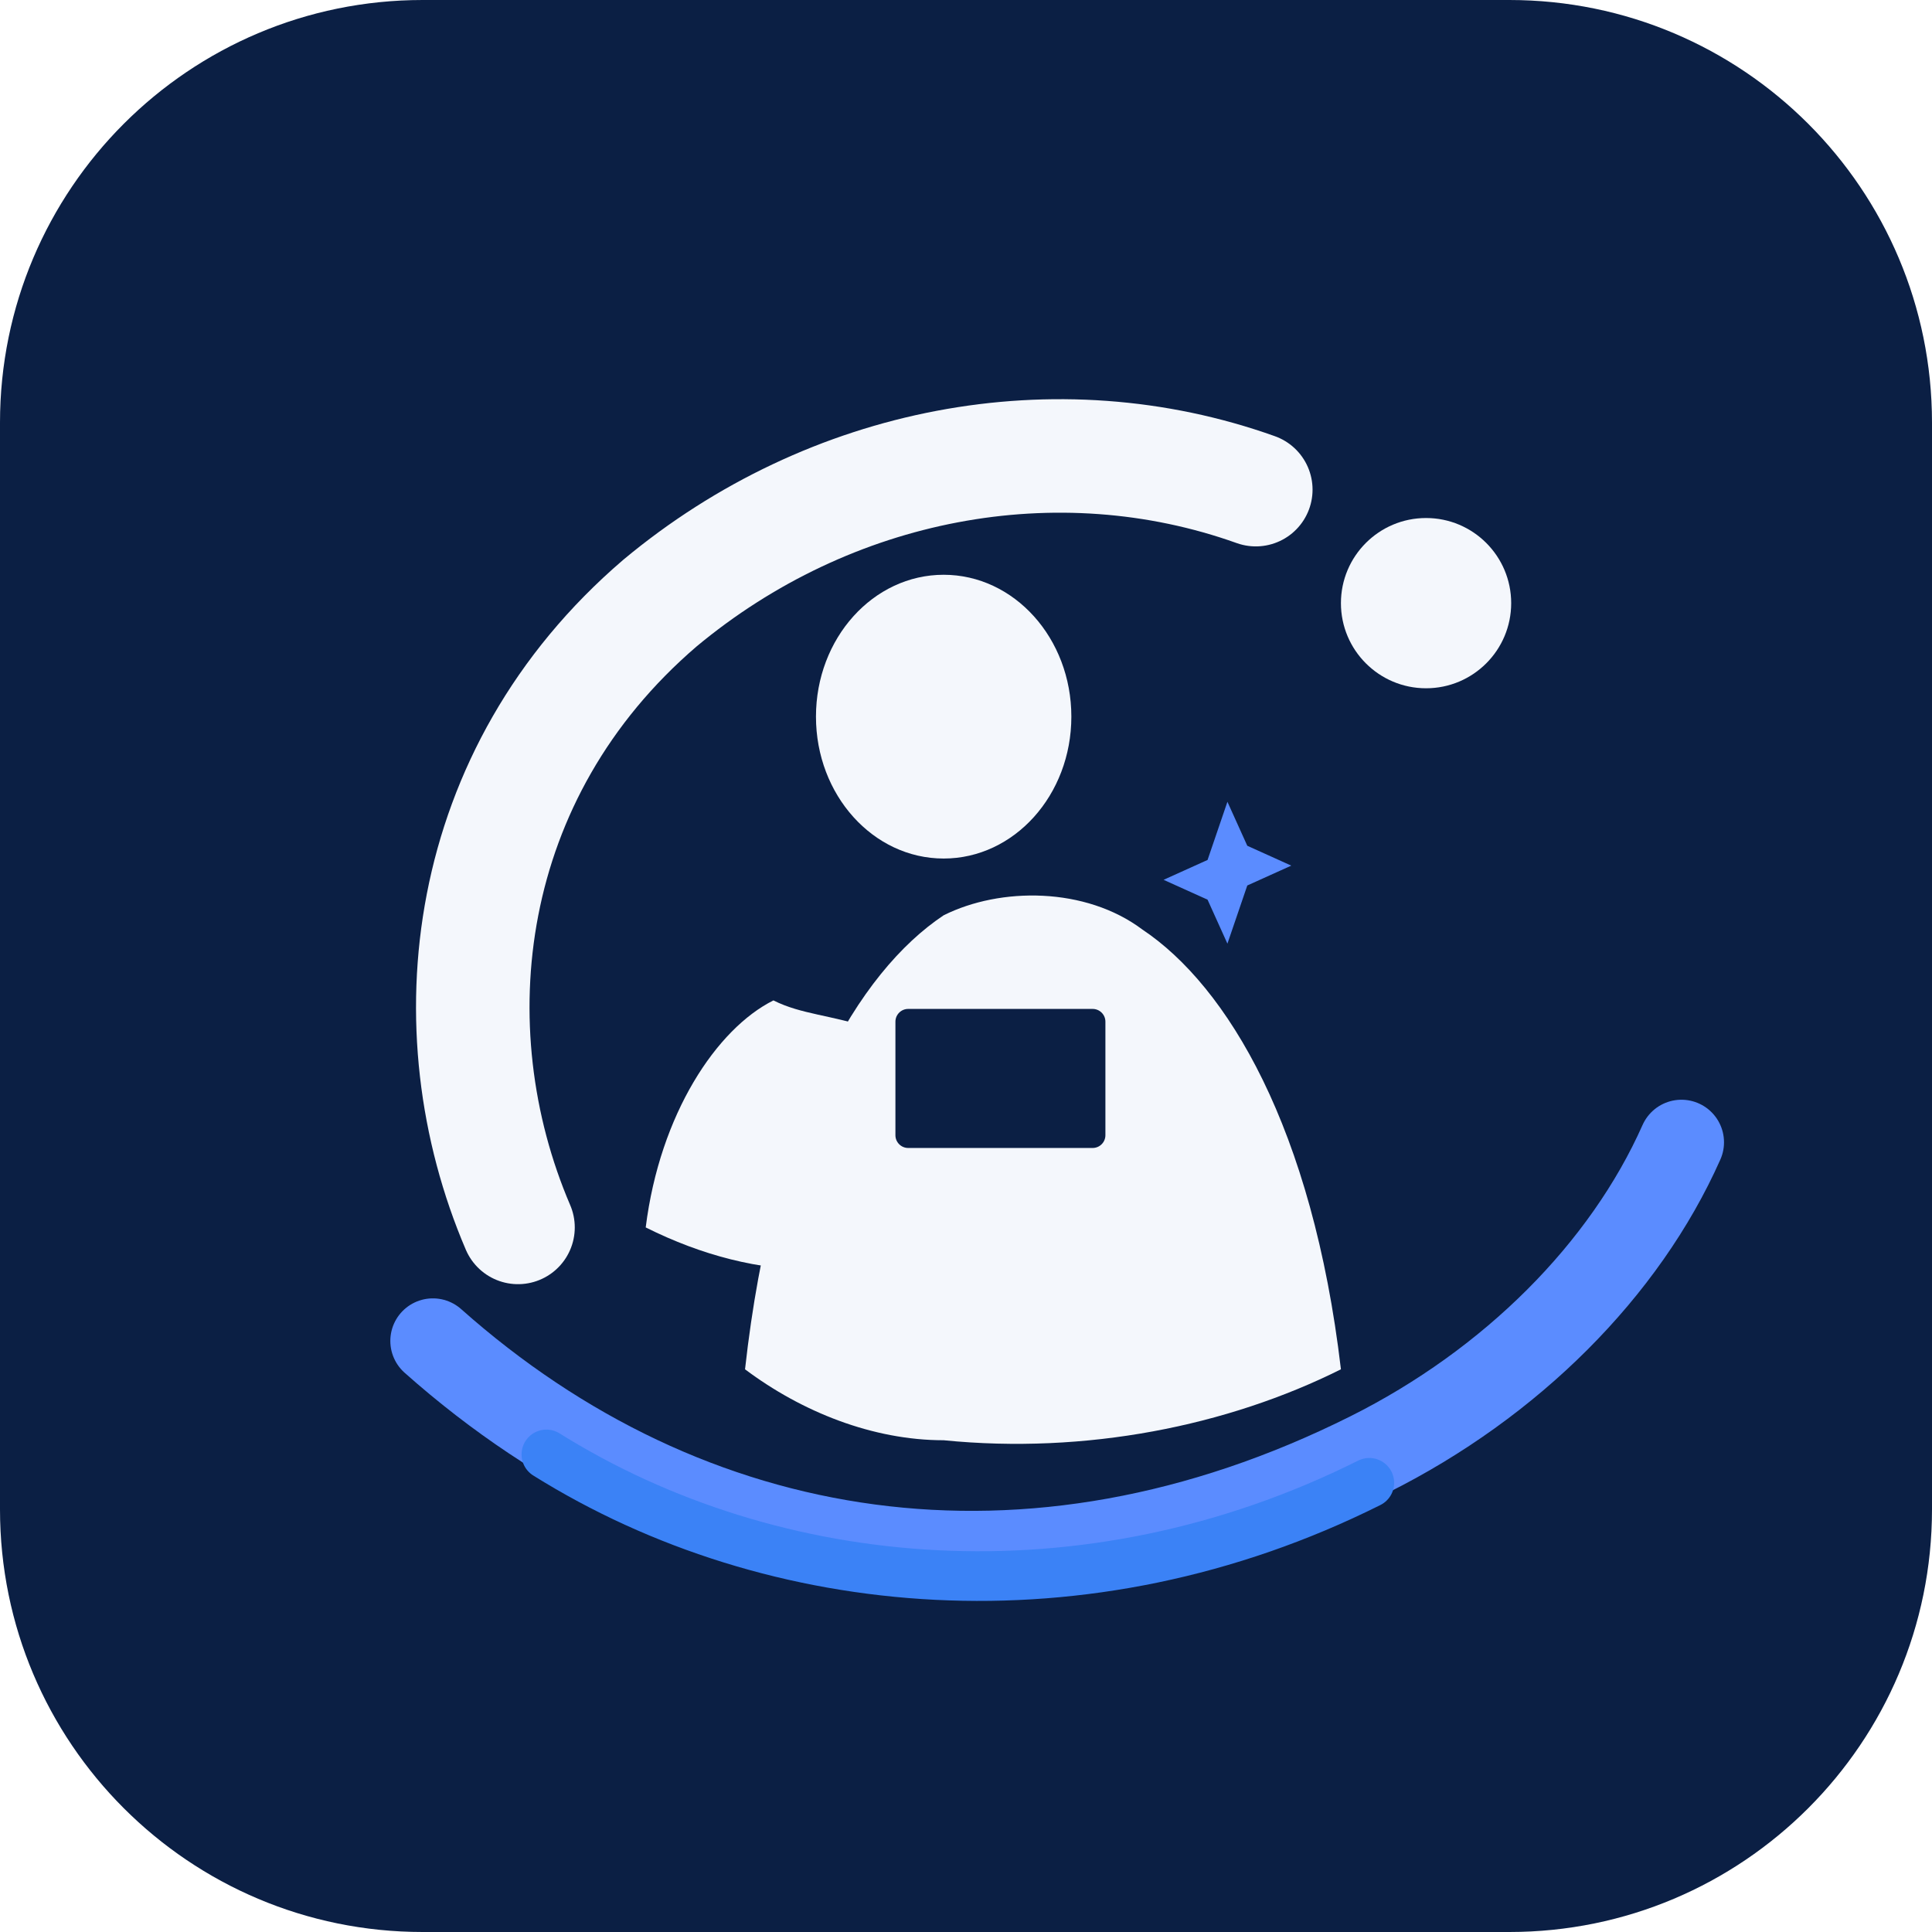
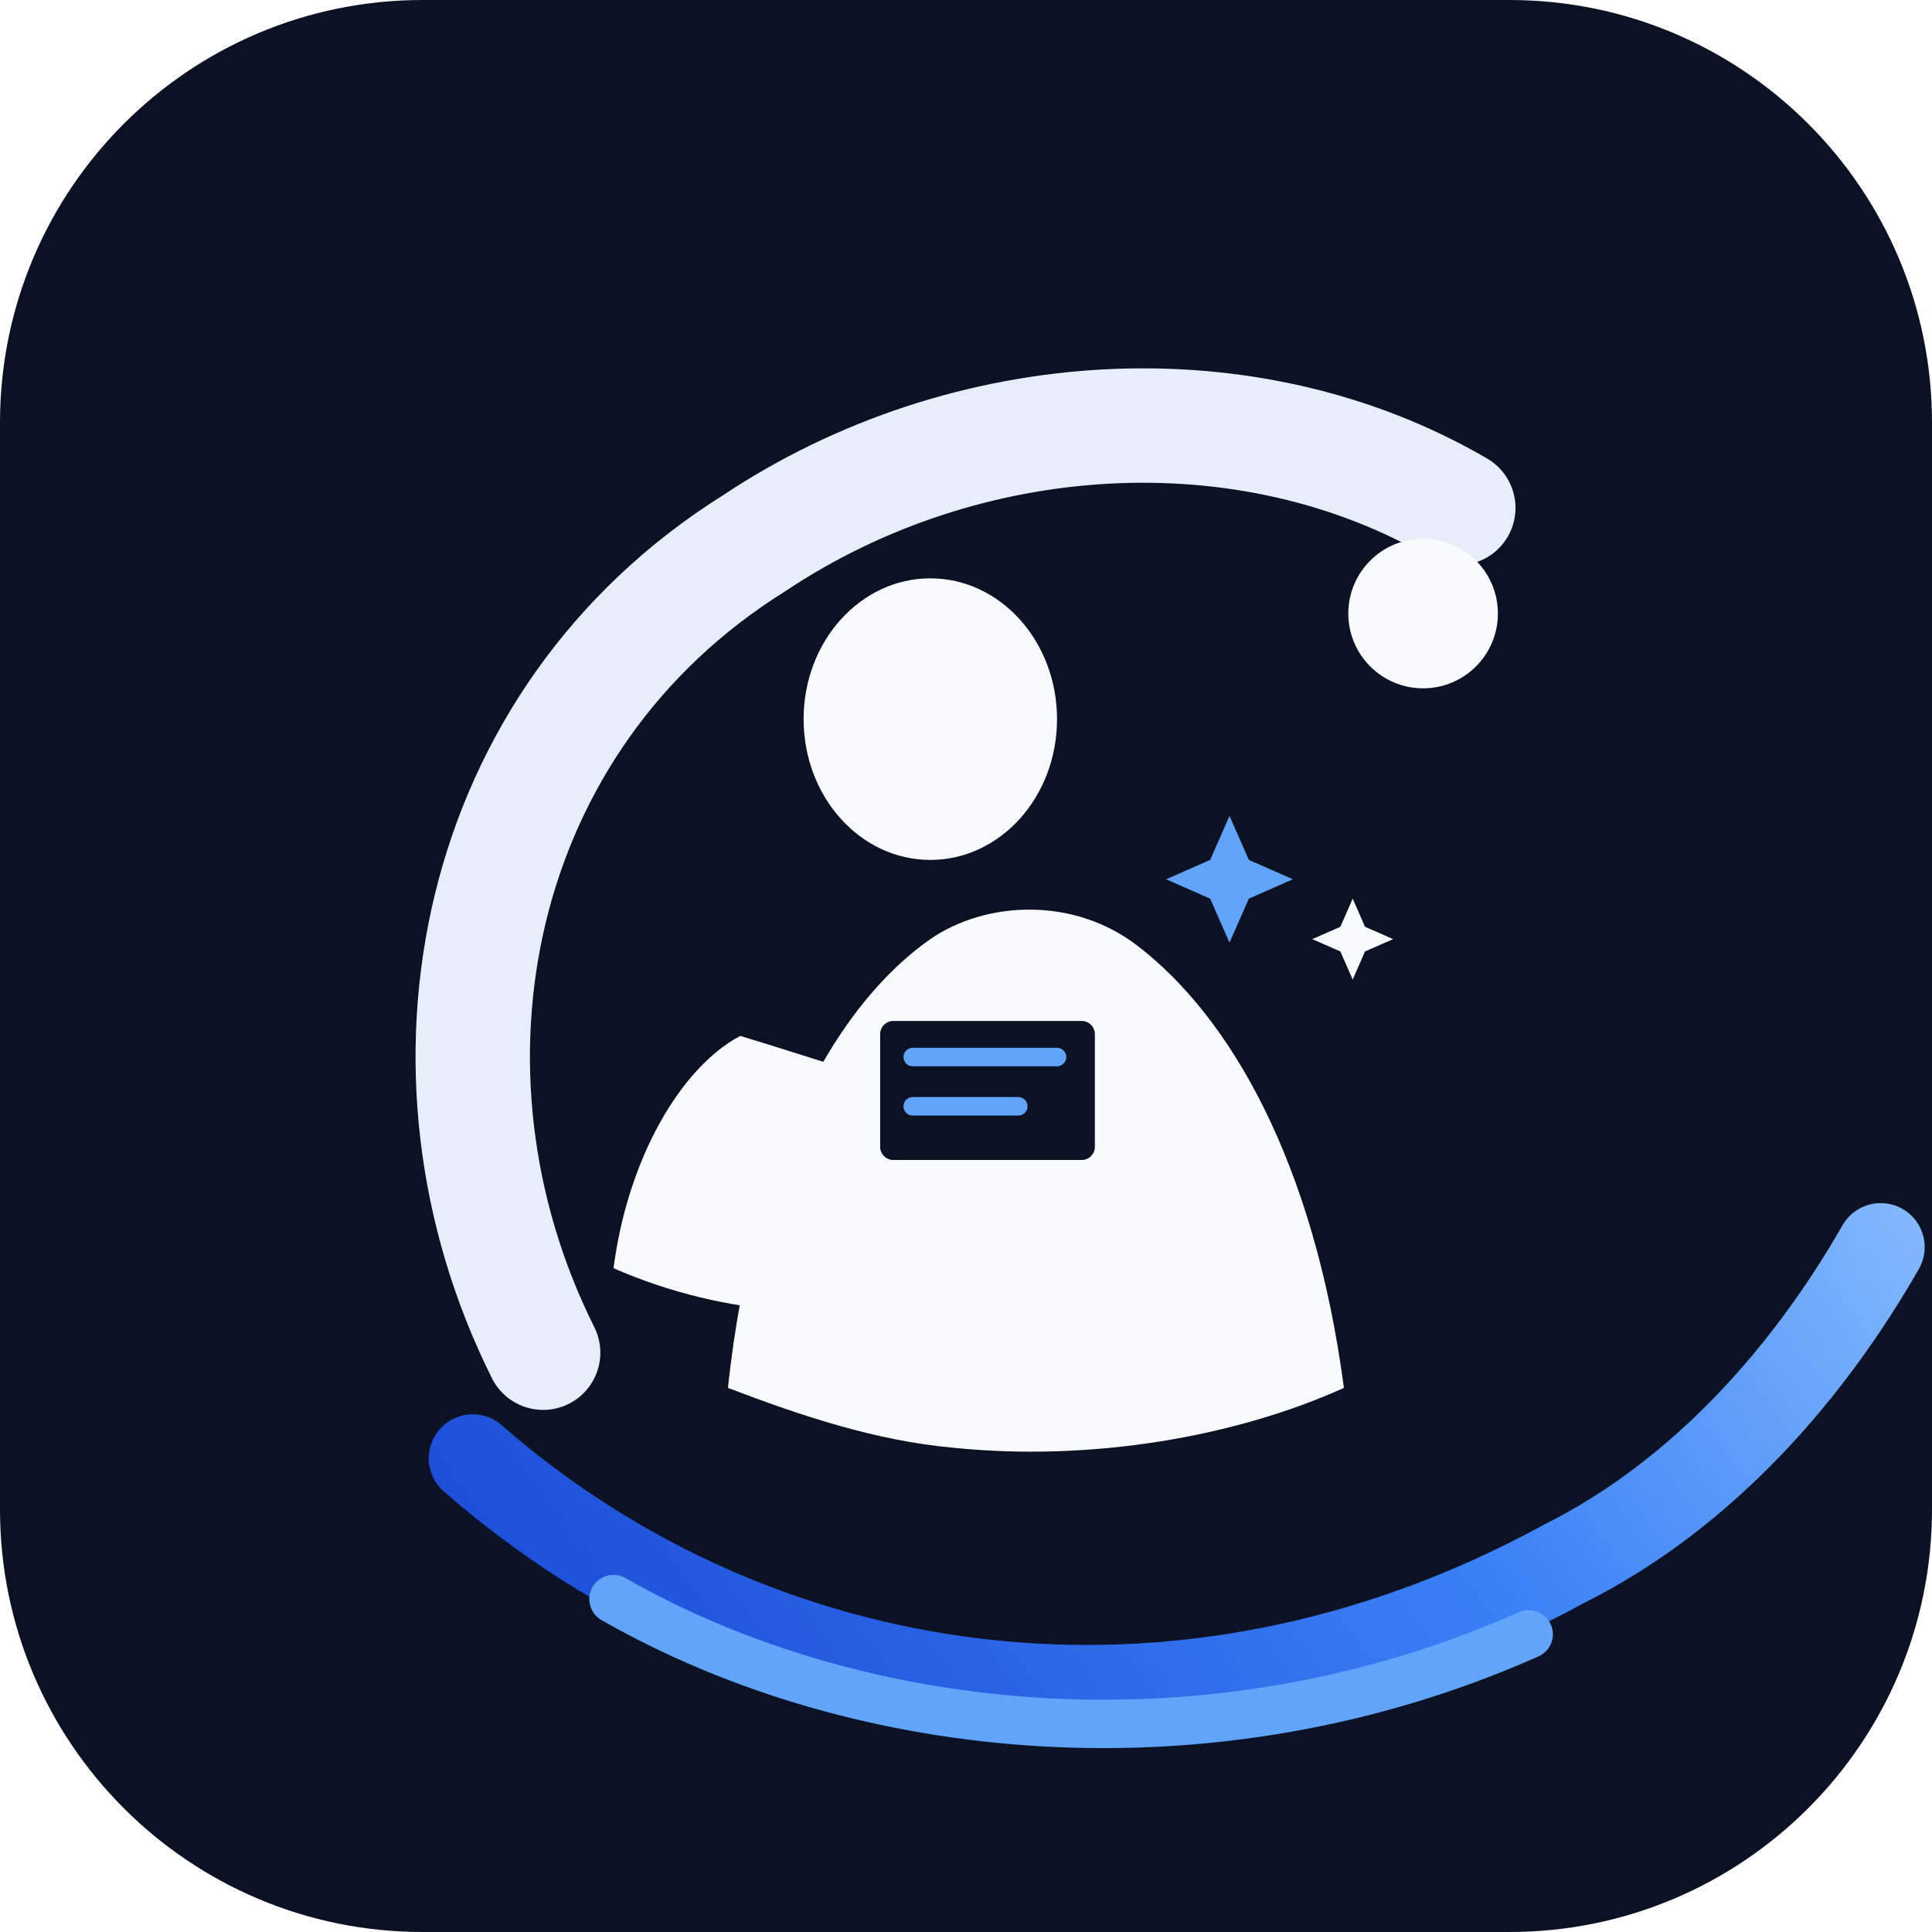
<svg xmlns="http://www.w3.org/2000/svg" viewBox="0 0 64 64" fill="none">
-   <rect width="64" height="64" rx="14" fill="#0B1F44" />
-   <g transform="translate(4,4) scale(0.47)">
-     <path d="M28 78c-6-14-4-32 10-44 12-10 28-13 42-8" stroke="#F4F7FC" stroke-width="8" stroke-linecap="round" />
-     <path d="M22 86c18 16 42 20 66 8 10-5 18-13 22-22" stroke="#5B8CFF" stroke-width="6" stroke-linecap="round" />
-     <path d="M30 94c16 10 38 12 58 2" stroke="#3B82F6" stroke-width="3.5" stroke-linecap="round" />
-     <circle cx="92" cy="34" r="6" fill="#F4F7FC" />
-     <g fill="#F4F7FC">
-       <ellipse cx="58" cy="42" rx="9" ry="10" />
-       <path d="M44 88c2-18 8-28 14-32 4-2 10-2 14 1 6 4 12 14 14 31-8 4-18 6-28 5-5 0-10-2-14-5z" />
-       <path d="M46 62c-4 2-8 8-9 16 4 2 8 3 12 3 1-7 2-13 4-17-3-1-5-1-7-2z" />
+   <rect width="64" height="64" rx="14" fill="#0B1224" />
+   <g transform="translate(4 4) scale(0.583)">
+     <defs>
+       <linearGradient id="s" x1="18" y1="78" x2="86" y2="28" gradientUnits="userSpaceOnUse">
+         <stop stop-color="#1D4ED8" />
+         <stop offset="0.55" stop-color="#3B82F6" />
+         <stop offset="1" stop-color="#93C5FD" />
+       </linearGradient>
+     </defs>
+     <path d="M24 70C16 54 20 34 36 24c12-8 28-9 40-2" stroke="#E8EEF8" stroke-width="6.5" stroke-linecap="round" />
+     <path d="M20 76c16 14 40 18 62 6 8-4 14-11 18-18" stroke="url(#s)" stroke-width="5" stroke-linecap="round" />
+     <path d="M28 84c14 8 34 10 52 2" stroke="#60A5FA" stroke-width="2.75" stroke-linecap="round" />
+     <circle cx="74" cy="28" r="4.25" fill="#F8FAFC" />
+     <g fill="#F8FAFC">
+       <ellipse cx="46" cy="34" rx="7.2" ry="8" />
+       <path d="M34.5 72c1.5-14 6.5-22 11.5-25.5 3.2-2.2 8.2-2.4 11.8.4 5.2 4 10 12.2 11.7 25.1-6.2 2.8-14.4 4.2-22.2 3.4-4.4-.4-8.6-1.8-12.8-3.4Z" />
+       <path d="M35.2 52c-3.4 1.8-6.4 7-7.2 13.2 3.2 1.4 6.6 2.2 9.8 2.4.8-5.4 1.6-10.2 3.2-13.8-2-.6-3.8-1.2-5.8-1.8Z" />
    </g>
-     <rect x="54" y="62" width="16" height="11" rx="1.5" fill="#0B1F44" stroke="#F4F7FC" stroke-width="1.2" />
-     <path d="M78 48l1.4 3.1 3.1 1.4-3.1 1.4L78 58l-1.4-3.1L73.5 53.5l3.1-1.4L78 48z" fill="#5B8CFF" />
+     <rect x="42.5" y="50.5" width="13.5" height="9.2" rx="1.4" fill="#0B1224" stroke="#F8FAFC" stroke-width="1.3" />
+     <path d="M45 53.2h8.2M45 56h6" stroke="#60A5FA" stroke-width="1.05" stroke-linecap="round" />
+     <path d="M63 39.5 64.1 42 66.6 43.1 64.1 44.2 63 46.7 61.9 44.2 59.4 43.1 61.9 42 63 39.5Z" fill="#60A5FA" />
+     <path d="M70 44.2 70.7 45.8 72.3 46.5 70.7 47.2 70 48.8 69.3 47.2 67.7 46.5 69.3 45.8 70 44.2Z" fill="#F8FAFC" />
  </g>
</svg>
